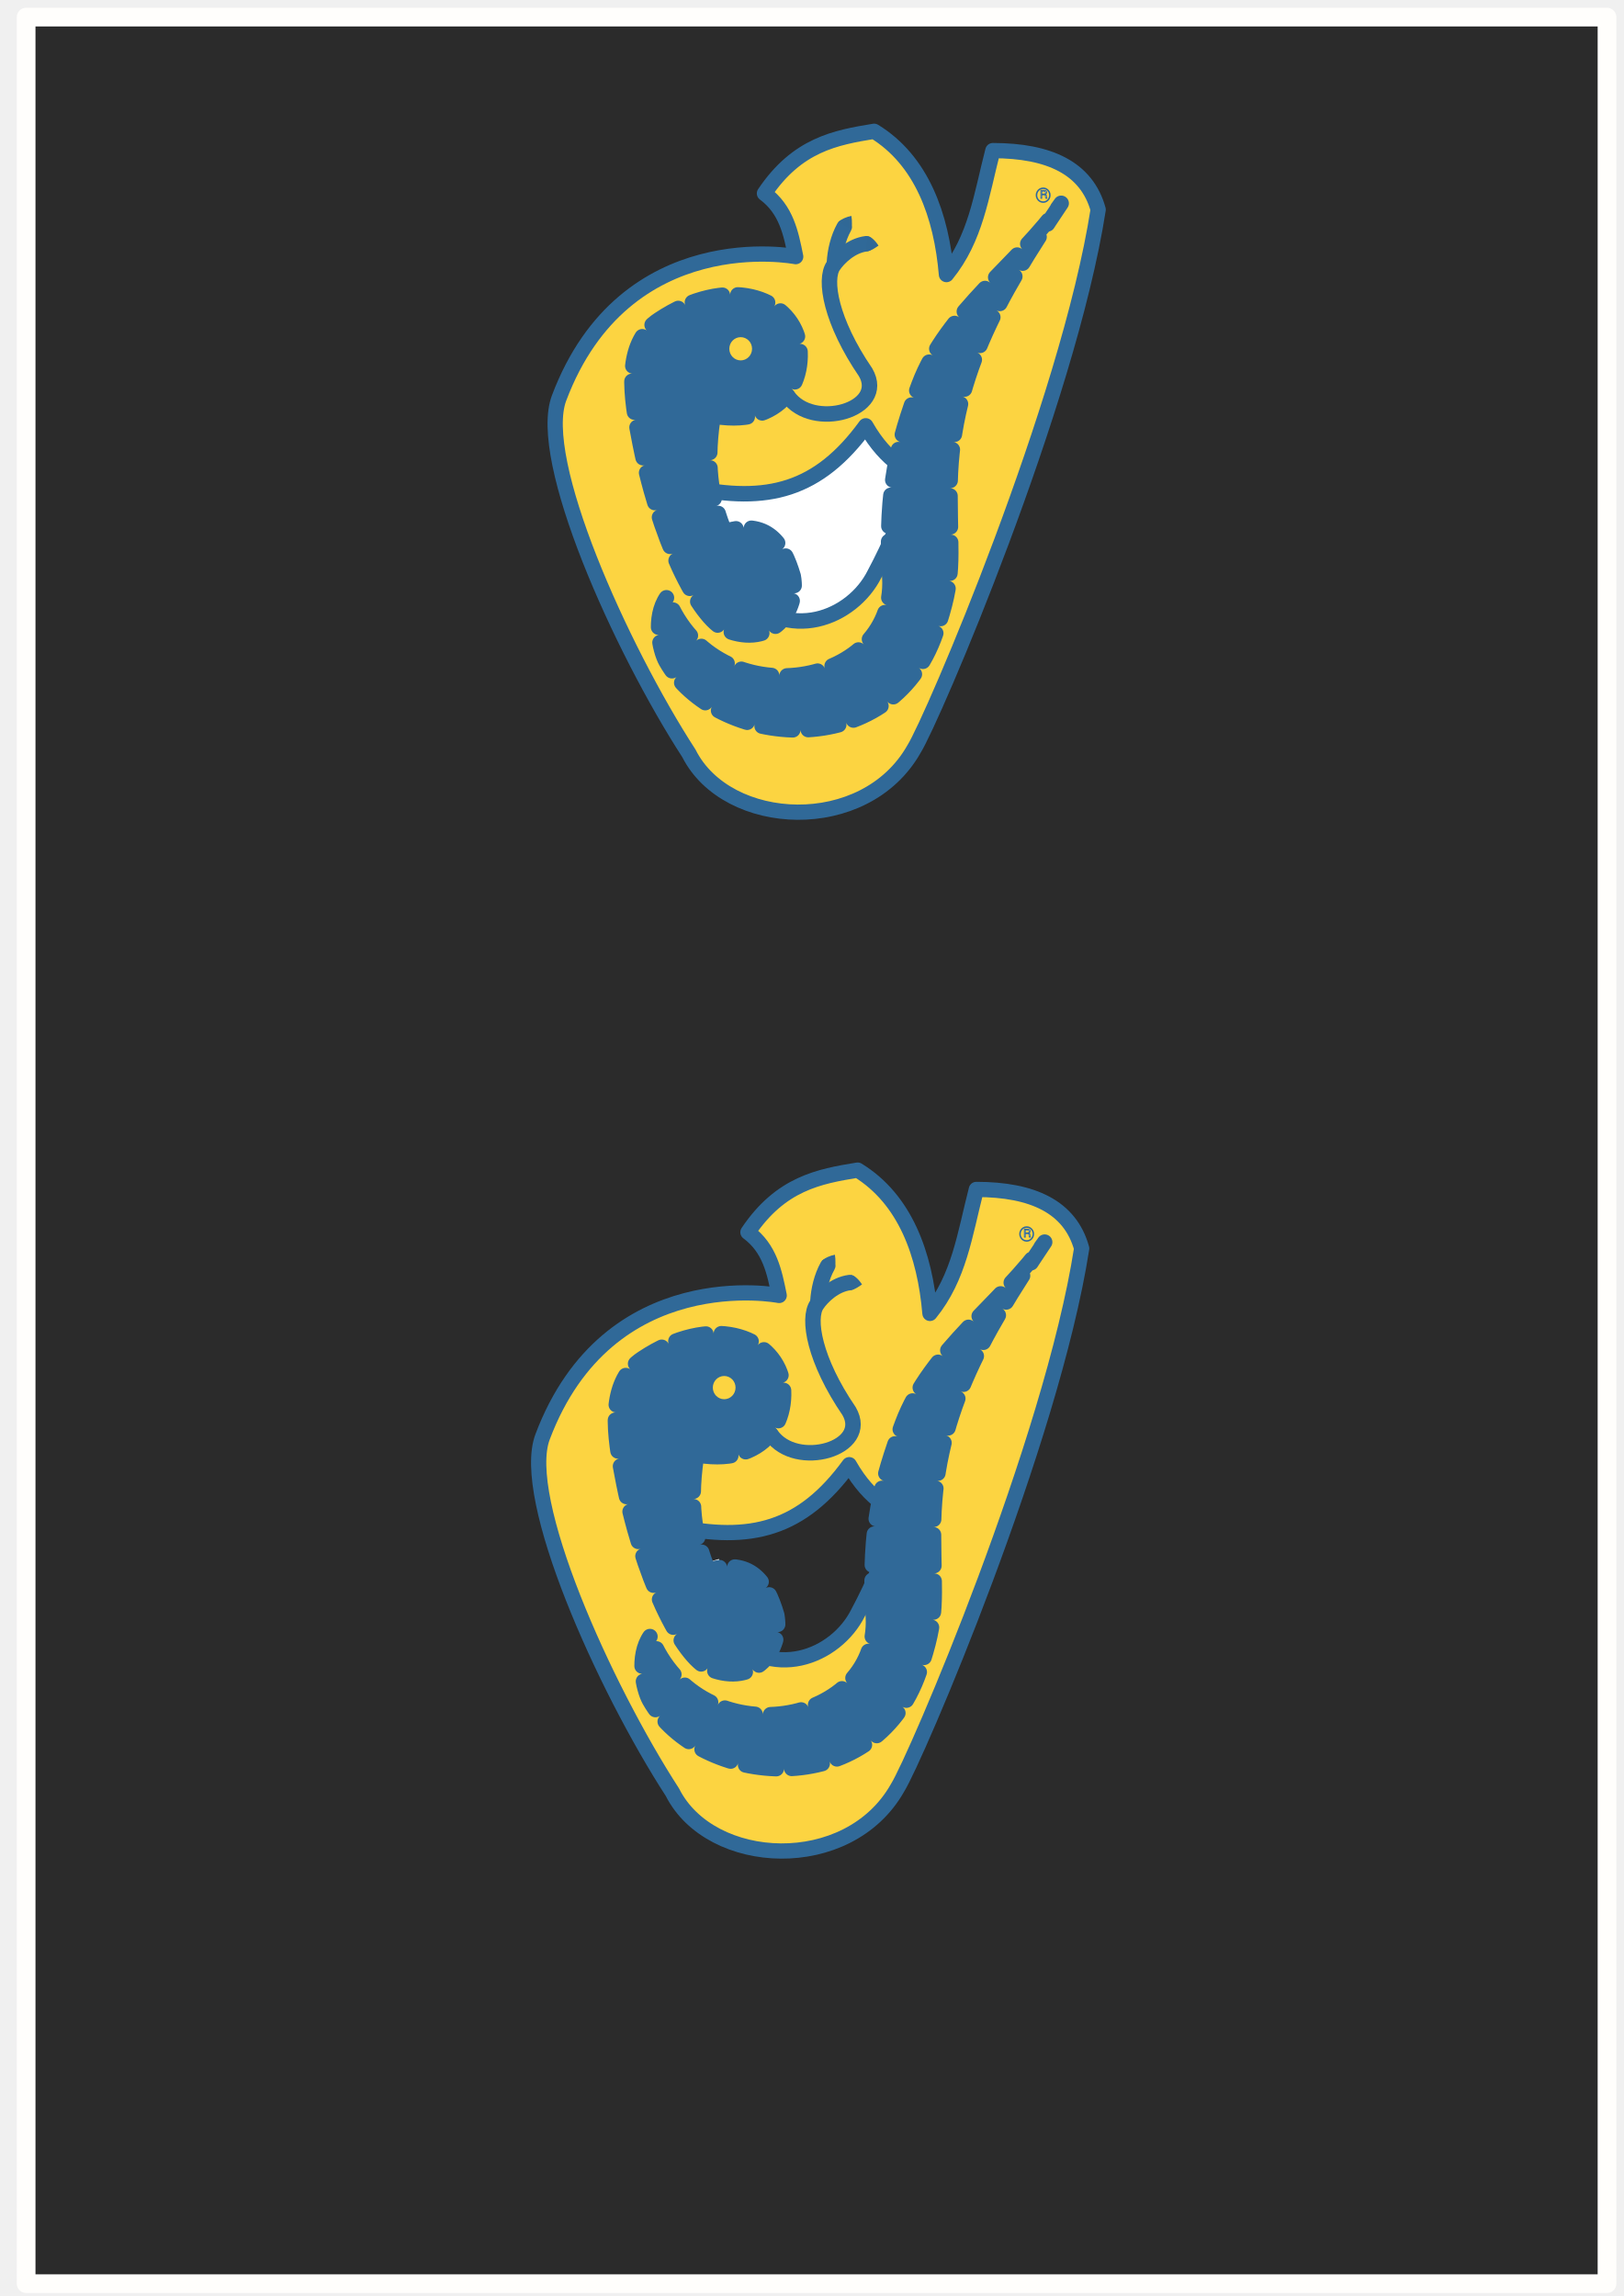
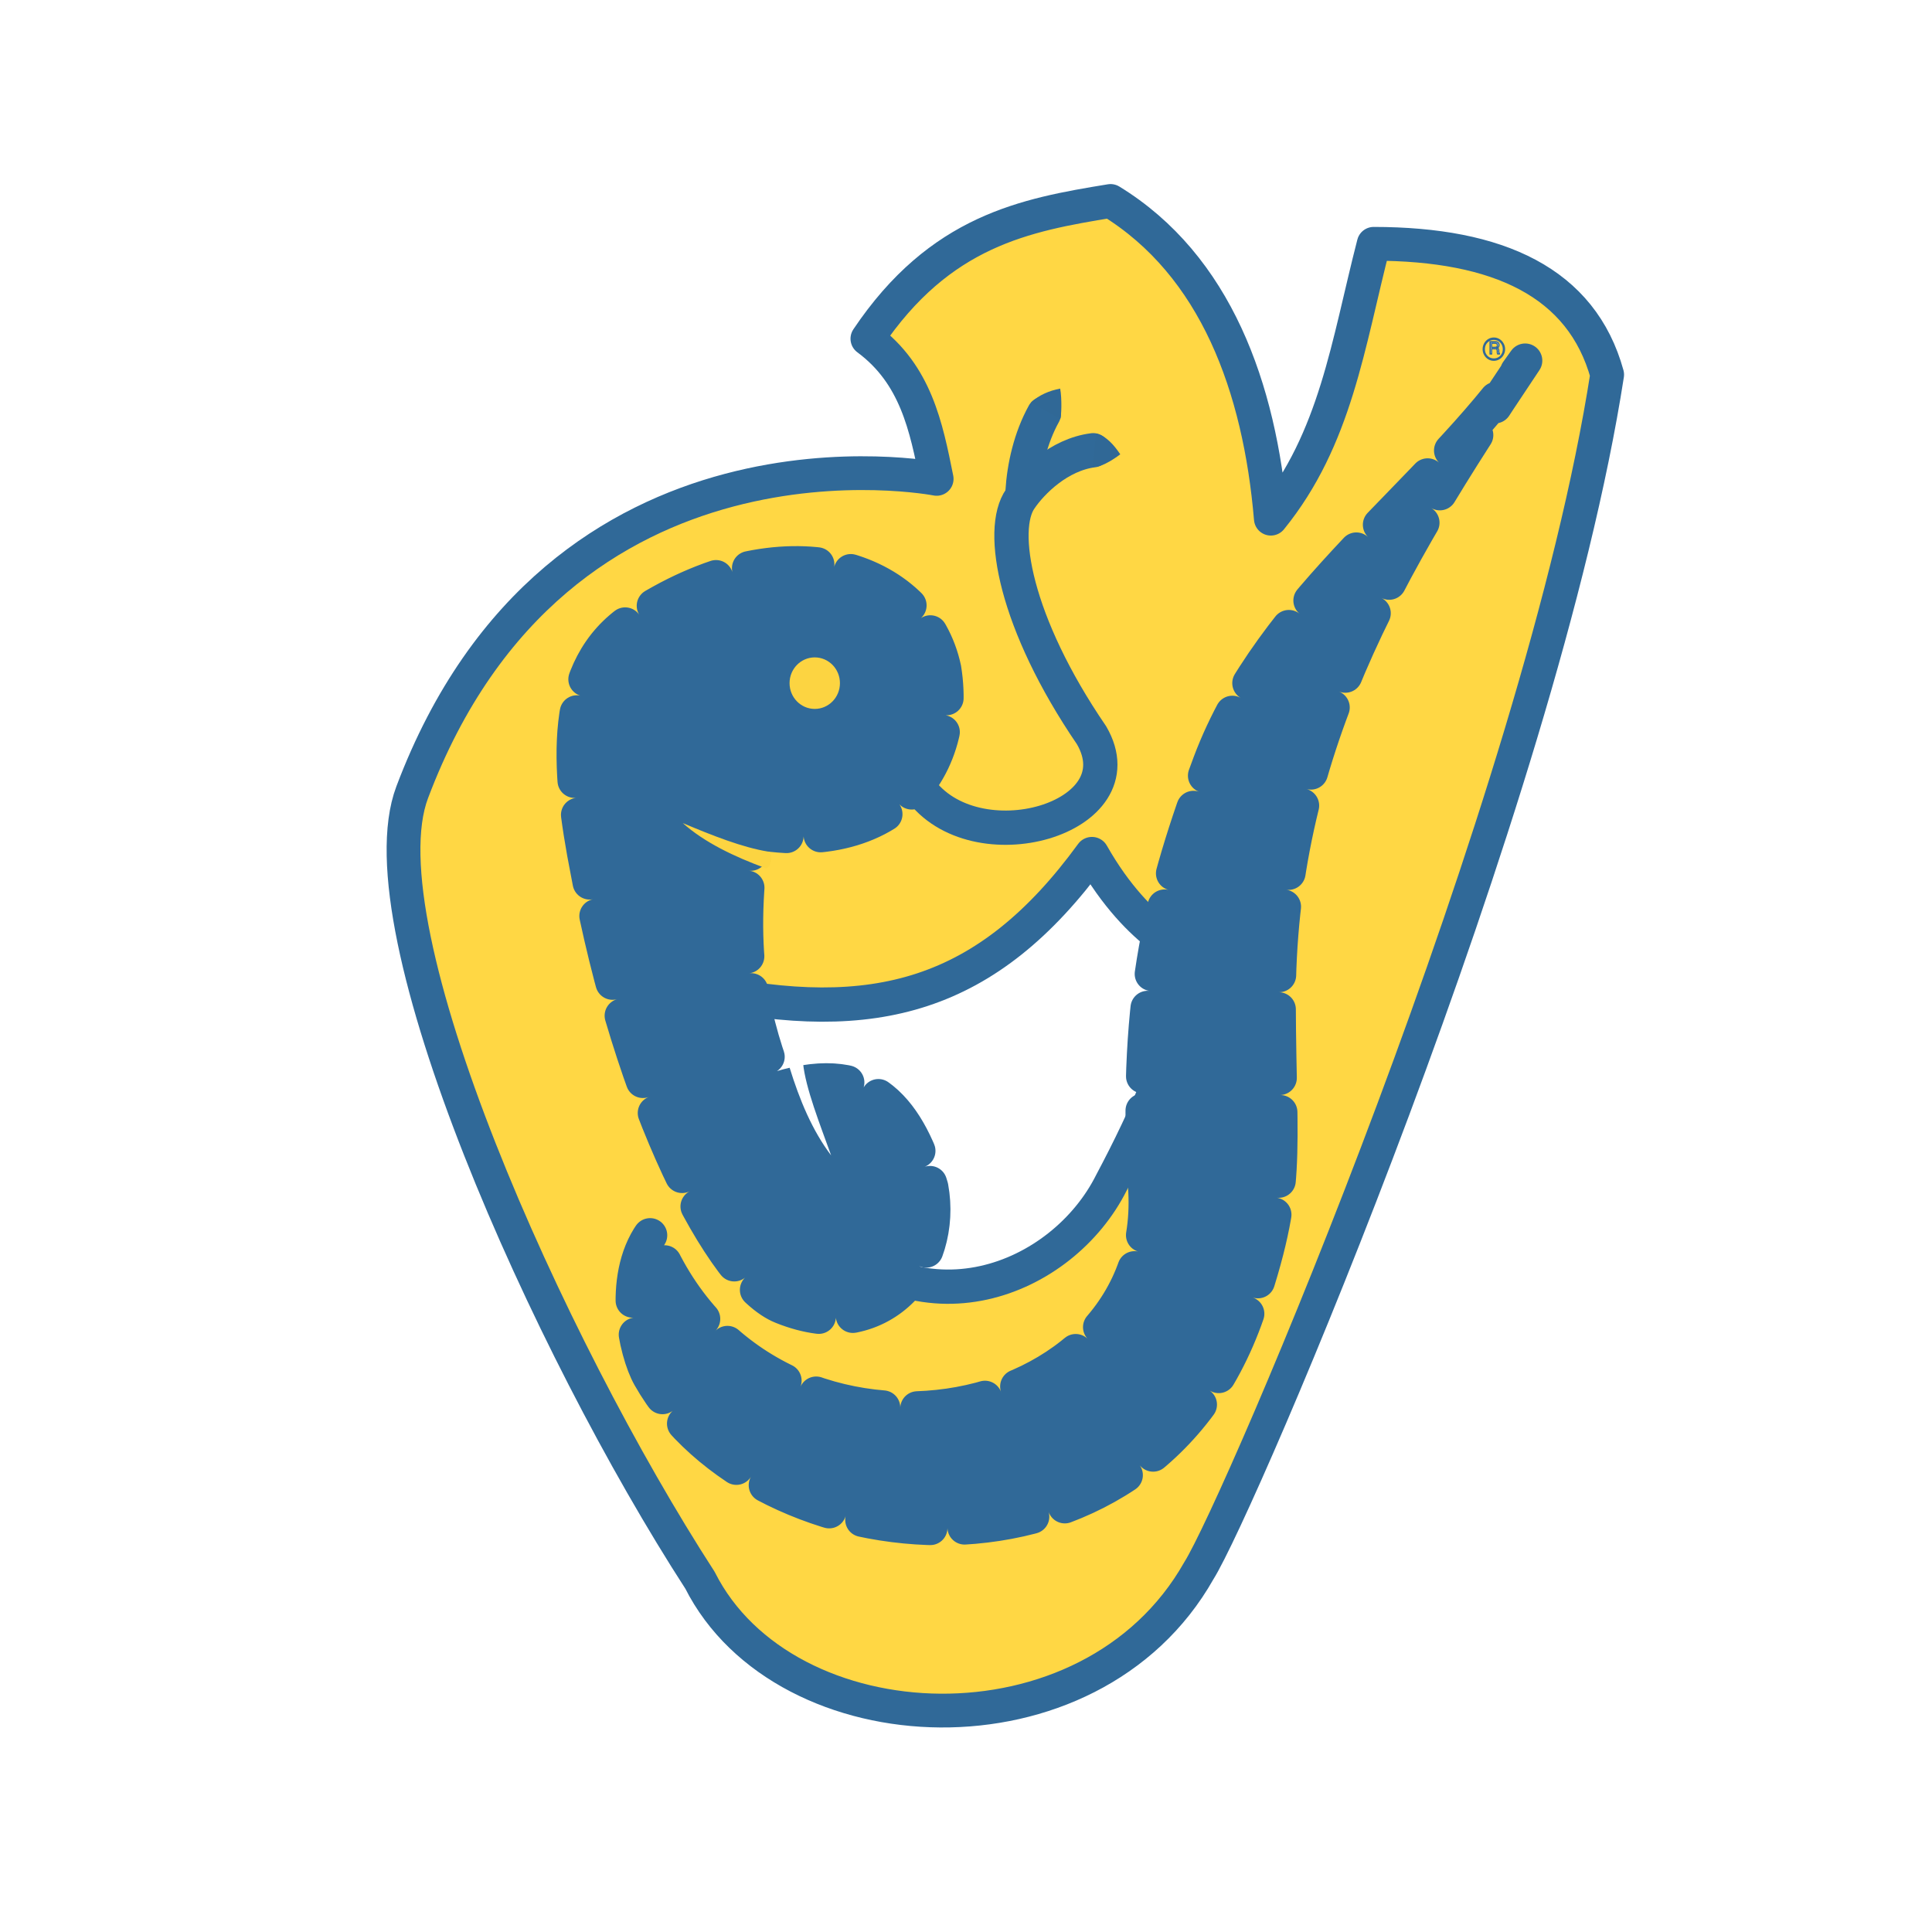
- <svg xmlns="http://www.w3.org/2000/svg" xmlns:ns1="http://www.openswatchbook.org/uri/2009/osb" width="210mm" height="297mm" viewBox="0 0 210 297" version="1.1" id="svg8">
+ <svg xmlns="http://www.w3.org/2000/svg" xmlns:ns1="http://www.openswatchbook.org/uri/2009/osb" width="500mm" height="500mm" viewBox="0 0 500 500" version="1.1" id="svg8">
  <defs id="defs2">
    <linearGradient id="linearGradient6149" ns1:paint="solid">
      <stop style="stop-color:#ffed08;stop-opacity:1;" offset="0" id="stop6147" />
    </linearGradient>
    <linearGradient id="linearGradient6022" ns1:paint="solid">
      <stop style="stop-color:#2e3436;stop-opacity:1;" offset="0" id="stop6020" />
    </linearGradient>
  </defs>
-   <g id="layer12" style="display:inline">
-     <rect style="opacity:1;fill:#2b2b2b;fill-opacity:1;fill-rule:nonzero;stroke:#fffefc;stroke-width:2.417;stroke-linecap:round;stroke-linejoin:round;stroke-miterlimit:4;stroke-dasharray:none;stroke-opacity:1" id="rect6368" width="204.458" height="293.188" x="3.381" y="2.214" />
+   <g id="layer12" style="display:inline" transform="translate(0,203)">
+     <rect style="opacity:1;fill:#ffffff;fill-opacity:1;fill-rule:nonzero;stroke:none;stroke-width:1.01;stroke-linecap:round;stroke-linejoin:miter;stroke-miterlimit:4;stroke-dasharray:none;stroke-opacity:1" id="rect6368" width="500" height="500" x="5.6843419e-14" y="-203" />
  </g>
-   <g id="layer13" style="display:inline">
-     <path style="display:inline;opacity:1;fill:#ffd641;fill-opacity:0.984;fill-rule:nonzero;stroke:#306998;stroke-width:1.971;stroke-linecap:round;stroke-linejoin:round;stroke-miterlimit:4;stroke-dasharray:none;stroke-opacity:1" d="m 72.307,51.49 c 8.527,-22.635 30.603,-18.293 30.603,-18.293 -0.611,-3.043 -1.217,-6.089 -4.041,-8.178 4.24,-6.314 9.207,-7.223 14.186,-8.037 6.146,3.766 8.704,10.89 9.353,18.537 3.792,-4.668 4.491,-10.173 6.002,-16.038 7.275,0.006 12.138,2.25 13.62,7.634 -3.887,25.035 -21.45,66.026 -23.826,69.789 -6.349,11.228 -24.172,10.339 -29.104,0.55 -8.862,-13.694 -19.784,-38.025 -16.793,-45.965 z" id="path6097-1" />
-     <path style="display:inline;opacity:1;fill:#ffffff;fill-opacity:1;stroke:#306998;stroke-width:2;stroke-linecap:round;stroke-linejoin:round;stroke-miterlimit:4;stroke-dasharray:none;stroke-dashoffset:20;stroke-opacity:1" d="m 89.318,63.039 c 9.915,2.123 16.551,0.423 22.651,-7.951 2.796,4.936 6.014,5.947 6.014,5.947 -0.626,4.566 -2.89,9.493 -4.878,13.23 -2.838,5.677 -11.236,9.173 -17.431,2.164 -2.227,-3.304 -5.197,-9.196 -6.356,-13.389 z" id="path6347-2" />
-     <path style="display:inline;opacity:1;fill:#ffffff;fill-opacity:0.984;stroke:none;stroke-width:0.265;stroke-linecap:butt;stroke-linejoin:miter;stroke-miterlimit:4;stroke-dasharray:none;stroke-opacity:1" d="m 92.186,201.898 c 0.745,2.672 2.721,5.874 3.407,6.989 -1.421,-3.682 -1.769,-4.547 -2.613,-7.221 z" id="path6650-2" />
-     <path style="display:inline;opacity:1;fill:#f8d141;fill-opacity:1;stroke:none;stroke-width:0.265px;stroke-linecap:butt;stroke-linejoin:miter;stroke-opacity:1" d="m 90.949,189.323 c -1.235,-0.266 -2.596,-0.658 -4.049,-1.141 1.309,0.736 2.675,1.433 4.015,1.92 z" id="path6652-6" />
-     <path style="display:inline;opacity:1;fill:#ffd641;fill-opacity:0.984;fill-rule:nonzero;stroke:#306998;stroke-width:7.448;stroke-linecap:round;stroke-linejoin:round;stroke-miterlimit:4;stroke-dasharray:none;stroke-opacity:1" d="M 419.227 572.068 C 400.407 575.143 381.634 578.58 365.607 602.445 C 376.282 610.339 378.571 621.851 380.881 633.354 C 380.881 633.354 297.447 616.945 265.219 702.494 C 253.913 732.504 295.192 824.465 328.688 876.221 C 347.328 913.218 414.693 916.578 438.688 874.141 C 447.665 859.916 514.048 704.988 528.738 610.369 C 523.134 590.021 504.755 581.538 477.26 581.516 C 471.55 603.682 468.908 624.49 454.576 642.131 C 452.122 613.23 442.455 586.301 419.227 572.068 z M 415.123 716.09 C 425.691 734.747 437.852 738.566 437.852 738.566 C 435.485 755.823 426.932 774.447 419.418 788.568 C 408.693 810.023 376.948 823.238 353.537 796.748 C 345.12 784.261 333.897 761.992 329.514 746.143 C 366.989 754.166 392.067 747.74 415.123 716.09 z " transform="scale(0.2645833)" id="path6097-1-3" />
+   <g id="layer13" style="display:inline" transform="translate(0,203)">
+     <g style="display:inline" id="g975" transform="matrix(1.873826,0,0,1.873826,58.36126,-216.8745)">
+       <path id="path6097-1" d="M 25.779,116.845 C 45.963,63.266 98.219,73.543 98.219,73.543 96.772,66.339 95.339,59.129 88.653,54.185 98.691,39.238 110.448,37.086 122.235,35.16 c 14.548,8.914 20.603,25.779 22.14,43.88 8.976,-11.049 10.631,-24.081 14.207,-37.963 17.22,0.014 28.731,5.327 32.242,18.071 -9.201,59.26 -50.776,156.292 -56.399,165.201 -15.028,26.579 -57.219,24.474 -68.894,1.303 C 44.552,193.236 18.698,135.64 25.779,116.845 Z" style="display:inline;opacity:1;fill:#ffd641;fill-opacity:0.984;fill-rule:nonzero;stroke:#306998;stroke-width:4.665;stroke-linecap:round;stroke-linejoin:round;stroke-miterlimit:4;stroke-dasharray:none;stroke-opacity:1" />
+       <path id="path6347-2" d="m 66.047,144.183 c 23.471,5.025 39.178,1.001 53.618,-18.822 6.619,11.685 14.235,14.077 14.235,14.077 -1.482,10.808 -6.84,22.472 -11.546,31.317 -6.717,13.437 -26.598,21.713 -41.261,5.122 -5.272,-7.821 -12.301,-21.768 -15.046,-31.694 z" style="display:inline;opacity:1;fill:#ffffff;fill-opacity:1;stroke:#306998;stroke-width:4.734;stroke-linecap:round;stroke-linejoin:round;stroke-miterlimit:4;stroke-dasharray:none;stroke-dashoffset:20;stroke-opacity:1" />
+     </g>
  </g>
-   <g id="layer3" style="display:inline">
-     <path style="opacity:1;fill:#ffffff;fill-opacity:0.984;stroke:none;stroke-width:0.265;stroke-linecap:butt;stroke-linejoin:miter;stroke-miterlimit:4;stroke-dasharray:none;stroke-opacity:1" d="m 94.321,67.52 c 0.745,2.672 2.721,5.874 3.407,6.989 -1.421,-3.682 -1.769,-4.547 -2.613,-7.221 z" id="path6650" />
-     <path style="opacity:1;fill:#f8d141;fill-opacity:1;stroke:none;stroke-width:0.265px;stroke-linecap:butt;stroke-linejoin:miter;stroke-opacity:1" d="m 93.084,54.945 c -1.235,-0.266 -2.596,-0.658 -4.049,-1.141 1.309,0.736 2.675,1.433 4.015,1.92 z" id="path6652" />
-     <g id="g1080">
-       <text transform="scale(0.9819985,1.018331)" id="text6446-5" y="25.189" x="136.447" style="font-style:normal;font-weight:normal;font-size:4.29px;line-height:1.25;font-family:sans-serif;letter-spacing:0px;word-spacing:0px;display:inline;opacity:1;fill:#000000;fill-opacity:1;stroke:none;stroke-width:0.107" xml:space="preserve">
-         <tspan style="font-size:1.859px;fill:#ffffff;fill-opacity:1;stroke:#306998;stroke-width:0.107;stroke-opacity:1" y="25.189" x="136.447" id="tspan6444-3">Ⓡ</tspan>
+   <g id="layer3" style="display:inline" transform="translate(0,203)">
+     <g id="g4812">
+       <path id="path4560-7" d="m 179.808,8.25 c 46.574,16.521 69.213,-9.158 64.547,-38.142 -5.582,-26.48 -41.341,-39.078 -80.474,-12.993 -18.796,12.463 -17.265,37.862 -11.736,65.805 10.971,59.847 34.585,106.17 50.297,112.329 26.006,10.476 42.316,-10.761 38.561,-31.016 -5.662,-19.106 -14.94,-33.09 -39.399,-25.567 -6.289,-16.204 -11.343,-34.026 -6.755,-64.992 -4.89,-1.956 -10.15,-3.467 -15.04,-5.423 z" style="display:inline;opacity:1;fill:#306998;fill-opacity:1;stroke:#306998;stroke-width:8.871;stroke-linecap:round;stroke-linejoin:round;stroke-miterlimit:4;stroke-dasharray:17.742, 8.871;stroke-dashoffset:20;stroke-opacity:1" />
+       <ellipse ry="6.668" rx="6.52" cy="-26.201" cx="210.856" id="path4562-0" style="display:inline;opacity:1;fill:#fcd441;fill-opacity:1;fill-rule:evenodd;stroke:none;stroke-width:0.261;stroke-miterlimit:4;stroke-dasharray:none;stroke-opacity:1" />
+       <path id="path6088-9" d="m 296.191,102.155 c -2.438,-47.665 4.611,-74.996 16.914,-107.758 16.006,-42.621 57.656,-69.559 81.607,-104.07 -35.987,53.697 -64.014,101.394 -63.793,166.247 0.136,39.939 3.115,47.84 -8.043,80.157 -26.439,76.58 -126.541,66.506 -154.804,16.54 -3.609,-6.381 -7.82,-25.327 0.512,-37.09 28.159,71.652 134.495,51.919 127.606,-14.026 z" style="display:inline;opacity:1;fill:#306998;fill-opacity:1;stroke:#306998;stroke-width:8.871;stroke-linecap:round;stroke-linejoin:round;stroke-miterlimit:4;stroke-dasharray:17.742, 8.871;stroke-dashoffset:0;stroke-opacity:1;paint-order:markers fill stroke" />
+       <path id="path6086-3" d="m 237.897,0.953 c 14.227,20.176 57.143,7.902 44.6,-13.66 -19.87,-29.08 -24.056,-53.221 -18.442,-61.194 2.907,-4.319 9.972,-11.458 18.861,-12.574" style="display:inline;opacity:1;fill:none;stroke:#306998;stroke-width:8.871;stroke-linecap:round;stroke-linejoin:round;stroke-miterlimit:4;stroke-dasharray:none;stroke-opacity:1" />
+       <path id="path6092-6" d="m 264.626,-75.707 c 0.399,-6.556 2.054,-13.931 5.526,-20.207" style="display:inline;opacity:1;fill:none;stroke:#306998;stroke-width:8.871;stroke-linecap:round;stroke-linejoin:round;stroke-miterlimit:4;stroke-dasharray:none;stroke-opacity:1" />
+       <path id="path6427" d="m 266.861,-98.857 7.513,4.285 c 0.329,-0.521 0.487,-5.223 -7.6e-4,-7.858 -2.833,0.539 -5.53,1.686 -7.512,3.573 z" style="display:inline;opacity:1;fill:#306896;fill-opacity:1;stroke:none;stroke-width:1.174px;stroke-linecap:butt;stroke-linejoin:miter;stroke-opacity:1" />
+       <path id="path6427-0" d="m 283.609,-90.81 -0.895,8.506 c 2.259,0.755 7.211,-3.123 7.211,-3.123 -1.62,-2.386 -3.625,-4.775 -6.315,-5.383 z" style="display:inline;opacity:1;fill:#306896;fill-opacity:1;stroke:none;stroke-width:1.174px;stroke-linecap:butt;stroke-linejoin:miter;stroke-opacity:1" />
+       <path id="path847" d="m 198.825,17.399 c -6.688,-1.084 -14.352,-4.122 -22.129,-7.386 5.636,5.005 13.212,8.653 21.603,11.729 1.087,-0.044 2.035,-3.69 0.526,-4.343 z" style="fill:#fcd441;fill-opacity:1;stroke:none;stroke-width:1.174px;stroke-linecap:butt;stroke-linejoin:miter;stroke-opacity:1" />
+       <path id="path847-3" d="m 207.83,72.147 c 0.646,6.469 4.396,15.873 7.266,23.87 -4.871,-6.42 -8.161,-14.32 -10.786,-22.843 0.023,-1.805 2.638,-2.331 3.521,-1.027 z" style="display:inline;fill:#ffffff;fill-opacity:1;stroke:none;stroke-width:1.174px;stroke-linecap:butt;stroke-linejoin:miter;stroke-opacity:1" />
+       <text transform="scale(0.9819985,1.018331)" id="text6446-5" y="-109.398" x="390.832" style="font-style:normal;font-weight:normal;font-size:12.947px;line-height:1.25;font-family:sans-serif;letter-spacing:0px;word-spacing:0px;display:inline;opacity:1;fill:#000000;fill-opacity:1;stroke:none;stroke-width:0.324" xml:space="preserve">
+         <tspan style="font-size:5.61px;fill:#ffffff;fill-opacity:1;stroke:#306998;stroke-width:0.324;stroke-opacity:1" y="-109.398" x="390.832" id="tspan6444-3">Ⓡ</tspan>
      </text>
-       <path id="path4560-7" d="m 88.797,52.883 c 10.5,3.725 15.604,-2.065 14.552,-8.599 -1.258,-5.97 -9.32,-8.81 -18.143,-2.929 -4.238,2.81 -3.892,8.536 -2.646,14.836 2.473,13.493 7.797,23.936 11.339,25.324 5.863,2.362 9.54,-2.426 8.693,-6.993 -1.277,-4.307 -3.368,-7.46 -8.882,-5.764 -1.418,-3.653 -2.557,-7.671 -1.523,-14.652 -1.102,-0.441 -2.288,-0.782 -3.391,-1.223 z" style="display:inline;opacity:1;fill:#306998;fill-opacity:1;stroke:#306998;stroke-width:2;stroke-linecap:round;stroke-linejoin:round;stroke-miterlimit:4;stroke-dasharray:4, 2;stroke-dashoffset:20;stroke-opacity:1" />
-       <ellipse ry="1.503" rx="1.47" cy="45.116" cx="95.796" id="path4562-0" style="display:inline;opacity:1;fill:#fcd441;fill-opacity:1;fill-rule:evenodd;stroke:none;stroke-width:0.059;stroke-miterlimit:4;stroke-dasharray:none;stroke-opacity:1" />
-       <path id="path6088-9" d="m 115.035,74.054 c -0.55,-10.746 1.039,-16.908 3.813,-24.294 3.609,-9.609 12.998,-15.682 18.398,-23.462 -8.113,12.106 -14.432,22.859 -14.382,37.48 0.031,9.004 0.702,10.786 -1.813,18.071 -5.961,17.265 -28.528,14.994 -34.9,3.729 -0.814,-1.439 -1.763,-5.71 0.115,-8.362 6.348,16.154 30.322,11.705 28.769,-3.162 z" style="display:inline;opacity:1;fill:#306998;fill-opacity:1;stroke:#306998;stroke-width:2;stroke-linecap:round;stroke-linejoin:round;stroke-miterlimit:4;stroke-dasharray:4, 2;stroke-dashoffset:0;stroke-opacity:1;paint-order:markers fill stroke" />
-       <path id="path6086-3" d="m 101.893,51.238 c 3.207,4.549 12.883,1.782 10.055,-3.08 -4.48,-6.556 -5.423,-11.999 -4.158,-13.796 0.655,-0.974 2.248,-2.583 4.252,-2.835" style="display:inline;opacity:1;fill:none;stroke:#306998;stroke-width:2;stroke-linecap:round;stroke-linejoin:round;stroke-miterlimit:4;stroke-dasharray:none;stroke-opacity:1" />
-       <path id="path6092-6" d="m 107.919,33.955 c 0.09,-1.478 0.463,-3.141 1.246,-4.556" style="display:inline;opacity:1;fill:none;stroke:#306998;stroke-width:2;stroke-linecap:round;stroke-linejoin:round;stroke-miterlimit:4;stroke-dasharray:none;stroke-opacity:1" />
-       <path id="path6427" d="m 108.423,28.736 1.694,0.966 c 0.074,-0.117 0.11,-1.178 -1.7e-4,-1.772 -0.639,0.121 -1.247,0.38 -1.694,0.806 z" style="display:inline;opacity:1;fill:#306896;fill-opacity:1;stroke:none;stroke-width:0.265px;stroke-linecap:butt;stroke-linejoin:miter;stroke-opacity:1" />
-       <path id="path6427-0" d="m 112.198,30.55 -0.202,1.918 c 0.509,0.17 1.626,-0.704 1.626,-0.704 -0.365,-0.538 -0.817,-1.076 -1.424,-1.214 z" style="display:inline;opacity:1;fill:#306896;fill-opacity:1;stroke:none;stroke-width:0.265px;stroke-linecap:butt;stroke-linejoin:miter;stroke-opacity:1" />
-     </g>
-     <g style="display:inline" id="g1091">
-       <text transform="scale(0.9819985,1.018331)" id="text6446-5-0" y="157.147" x="134.273" style="font-style:normal;font-weight:normal;font-size:4.29px;line-height:1.25;font-family:sans-serif;letter-spacing:0px;word-spacing:0px;display:inline;opacity:1;fill:#000000;fill-opacity:1;stroke:none;stroke-width:0.107" xml:space="preserve">
-         <tspan style="font-size:1.859px;fill:#ffffff;fill-opacity:1;stroke:#306998;stroke-width:0.107;stroke-opacity:1" y="157.147" x="134.273" id="tspan6444-3-6">Ⓡ</tspan>
-       </text>
-       <path id="path4560-7-1" d="m 86.662,187.26 c 10.5,3.725 15.604,-2.065 14.552,-8.599 -1.258,-5.97 -9.32,-8.81 -18.143,-2.929 -4.238,2.81 -3.892,8.536 -2.646,14.836 2.473,13.493 7.797,23.936 11.339,25.324 5.863,2.362 9.54,-2.426 8.693,-6.993 -1.277,-4.307 -3.368,-7.46 -8.882,-5.764 -1.418,-3.653 -2.557,-7.671 -1.523,-14.652 -1.102,-0.441 -2.288,-0.782 -3.391,-1.223 z" style="display:inline;opacity:1;fill:#306998;fill-opacity:1;stroke:#306998;stroke-width:2;stroke-linecap:round;stroke-linejoin:round;stroke-miterlimit:4;stroke-dasharray:4, 2;stroke-dashoffset:20;stroke-opacity:1" />
-       <ellipse ry="1.503" rx="1.47" cy="179.494" cx="93.662" id="path4562-0-8" style="display:inline;opacity:1;fill:#fcd441;fill-opacity:1;fill-rule:evenodd;stroke:none;stroke-width:0.059;stroke-miterlimit:4;stroke-dasharray:none;stroke-opacity:1" />
-       <path id="path6088-9-7" d="m 112.9,208.431 c -0.55,-10.746 1.039,-16.908 3.813,-24.294 3.609,-9.609 12.998,-15.682 18.398,-23.462 -8.113,12.106 -14.432,22.859 -14.382,37.48 0.031,9.004 0.702,10.786 -1.813,18.071 -5.961,17.265 -28.528,14.994 -34.9,3.729 -0.814,-1.439 -1.763,-5.71 0.115,-8.362 6.348,16.154 30.322,11.705 28.769,-3.162 z" style="display:inline;opacity:1;fill:#306998;fill-opacity:1;stroke:#306998;stroke-width:2;stroke-linecap:round;stroke-linejoin:round;stroke-miterlimit:4;stroke-dasharray:4, 2;stroke-dashoffset:0;stroke-opacity:1;paint-order:markers fill stroke" />
-       <path id="path6086-3-9" d="m 99.758,185.615 c 3.207,4.549 12.883,1.782 10.055,-3.08 -4.48,-6.556 -5.423,-11.999 -4.158,-13.796 0.655,-0.974 2.248,-2.583 4.252,-2.835" style="display:inline;opacity:1;fill:none;stroke:#306998;stroke-width:2;stroke-linecap:round;stroke-linejoin:round;stroke-miterlimit:4;stroke-dasharray:none;stroke-opacity:1" />
-       <path id="path6092-6-2" d="m 105.784,168.333 c 0.09,-1.478 0.463,-3.141 1.246,-4.556" style="display:inline;opacity:1;fill:none;stroke:#306998;stroke-width:2;stroke-linecap:round;stroke-linejoin:round;stroke-miterlimit:4;stroke-dasharray:none;stroke-opacity:1" />
-       <path id="path6427-02" d="m 106.288,163.113 1.694,0.966 c 0.074,-0.117 0.11,-1.178 -1.7e-4,-1.772 -0.639,0.121 -1.247,0.38 -1.694,0.806 z" style="display:inline;opacity:1;fill:#306896;fill-opacity:1;stroke:none;stroke-width:0.265px;stroke-linecap:butt;stroke-linejoin:miter;stroke-opacity:1" />
-       <path id="path6427-0-3" d="m 110.064,164.928 -0.202,1.918 c 0.509,0.17 1.626,-0.704 1.626,-0.704 -0.365,-0.538 -0.817,-1.076 -1.424,-1.214 z" style="display:inline;opacity:1;fill:#306896;fill-opacity:1;stroke:none;stroke-width:0.265px;stroke-linecap:butt;stroke-linejoin:miter;stroke-opacity:1" />
    </g>
  </g>
</svg>
